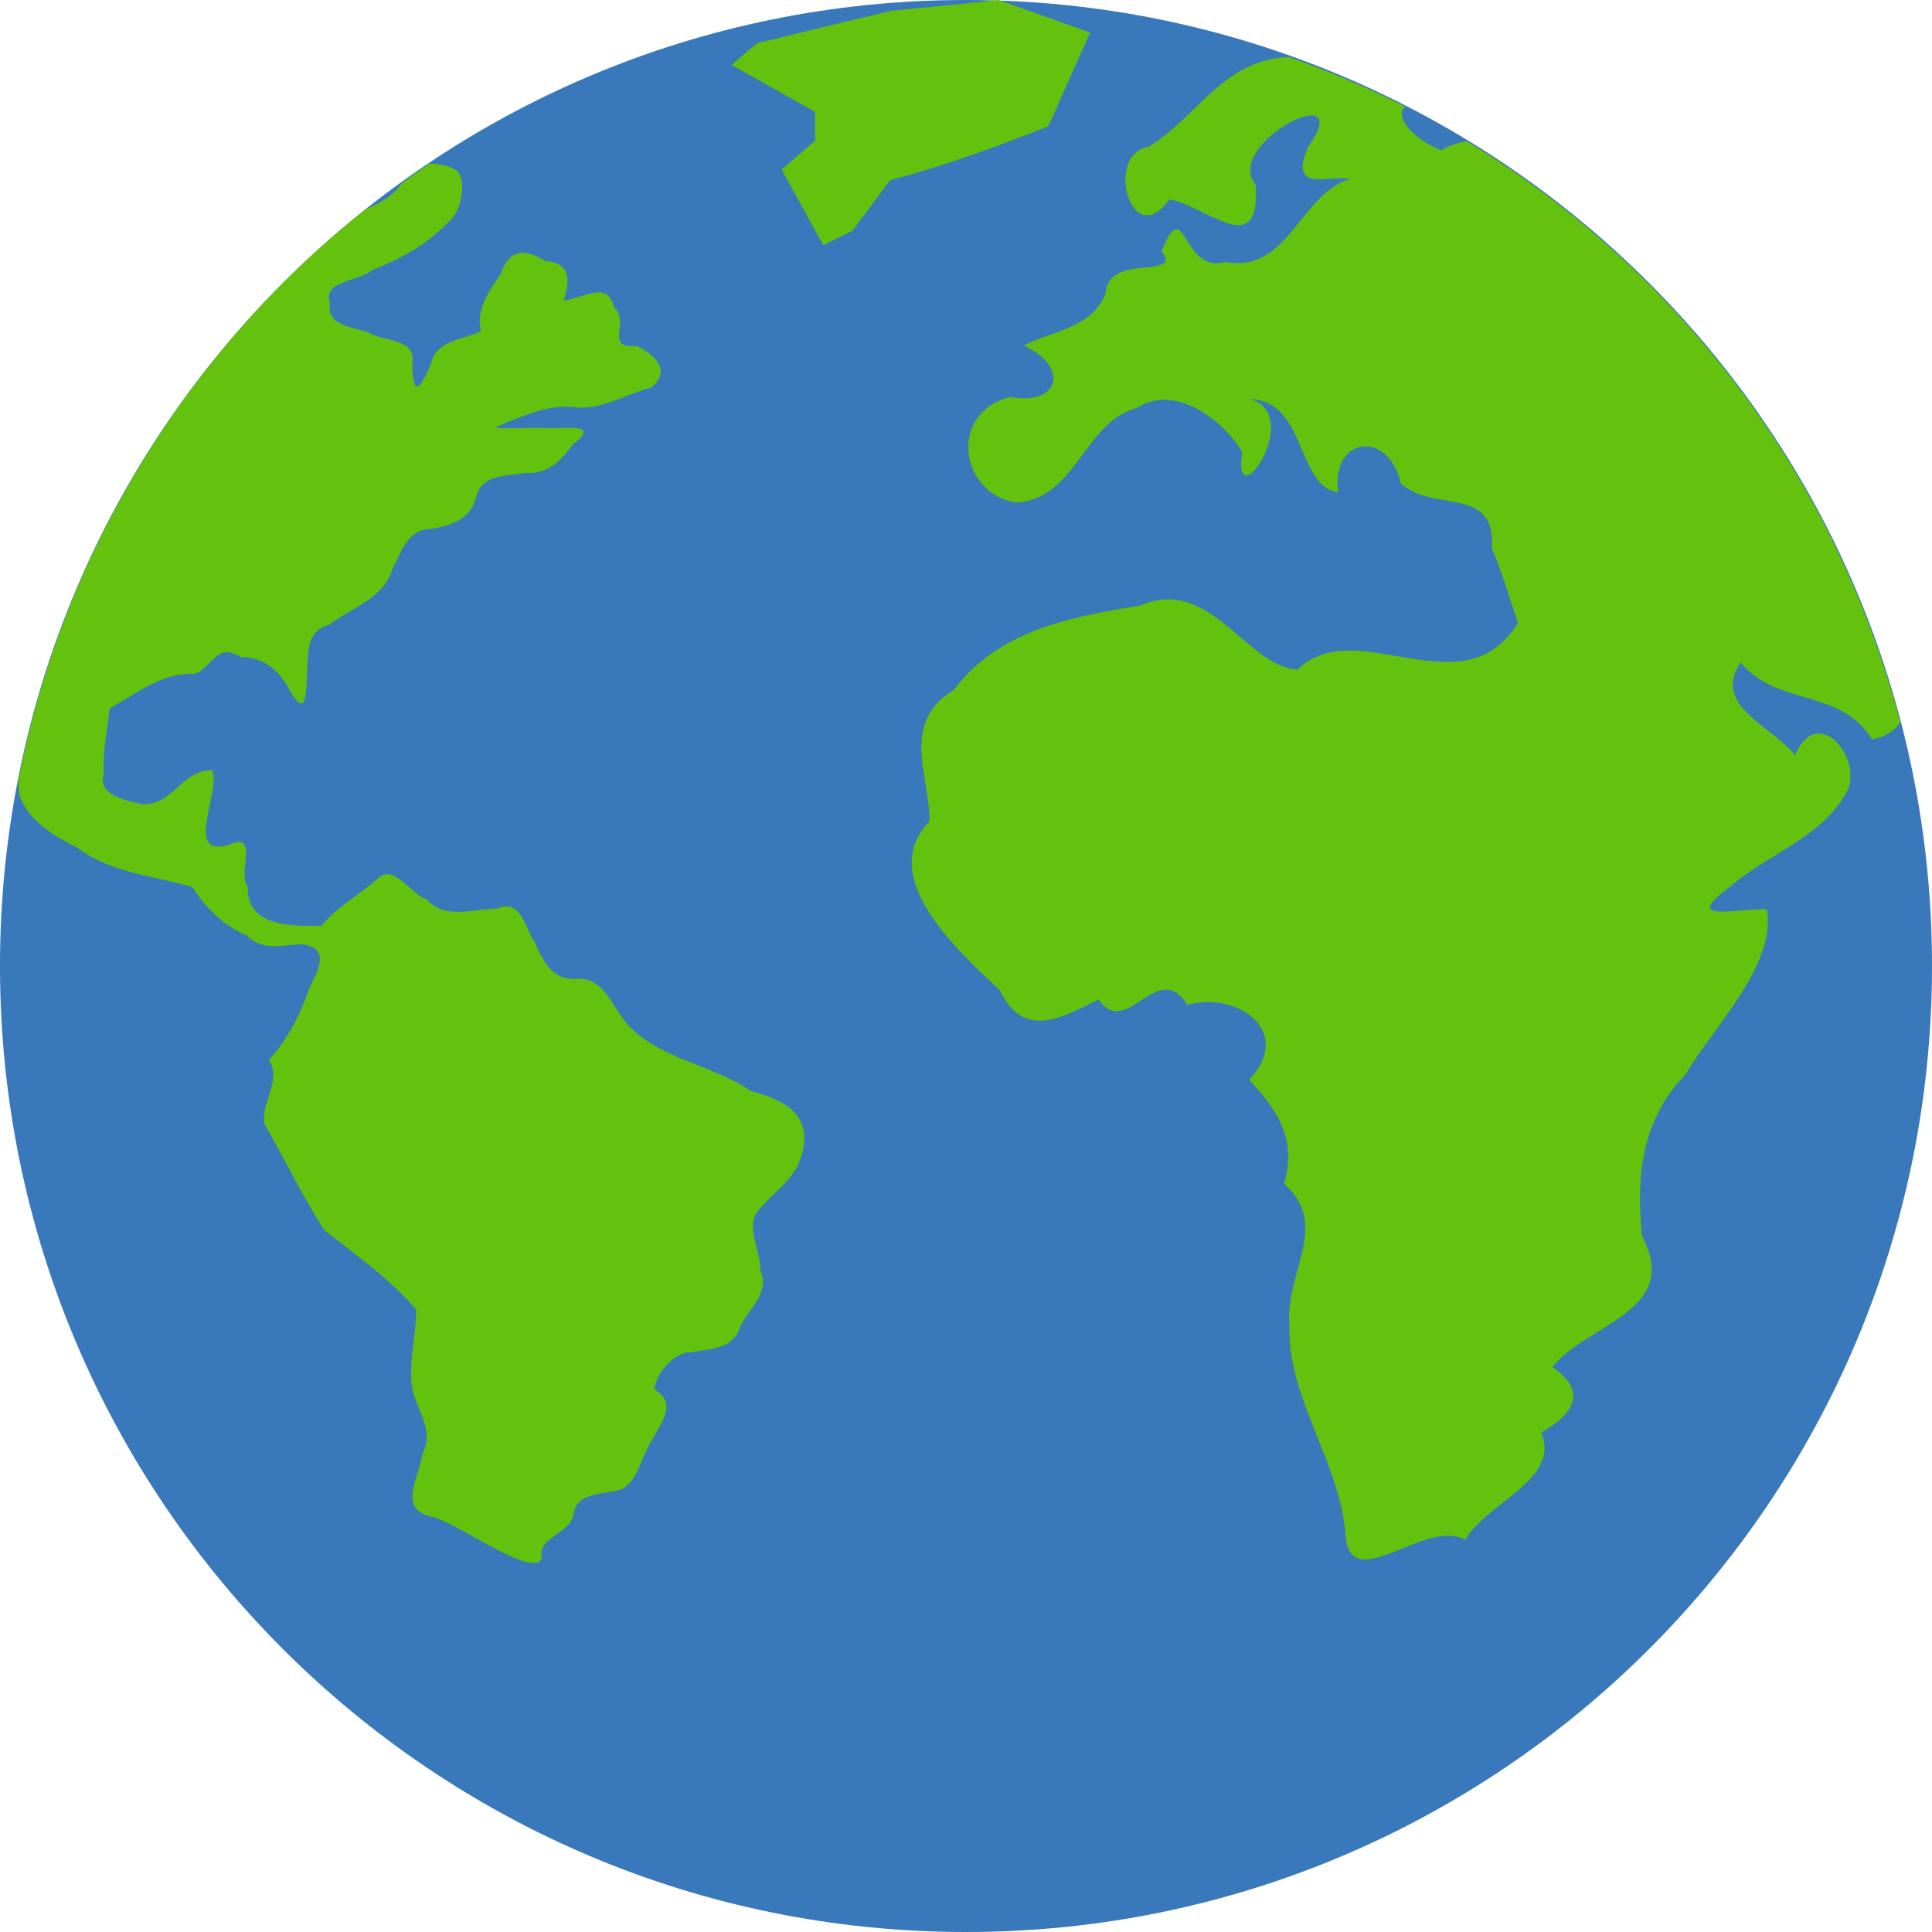
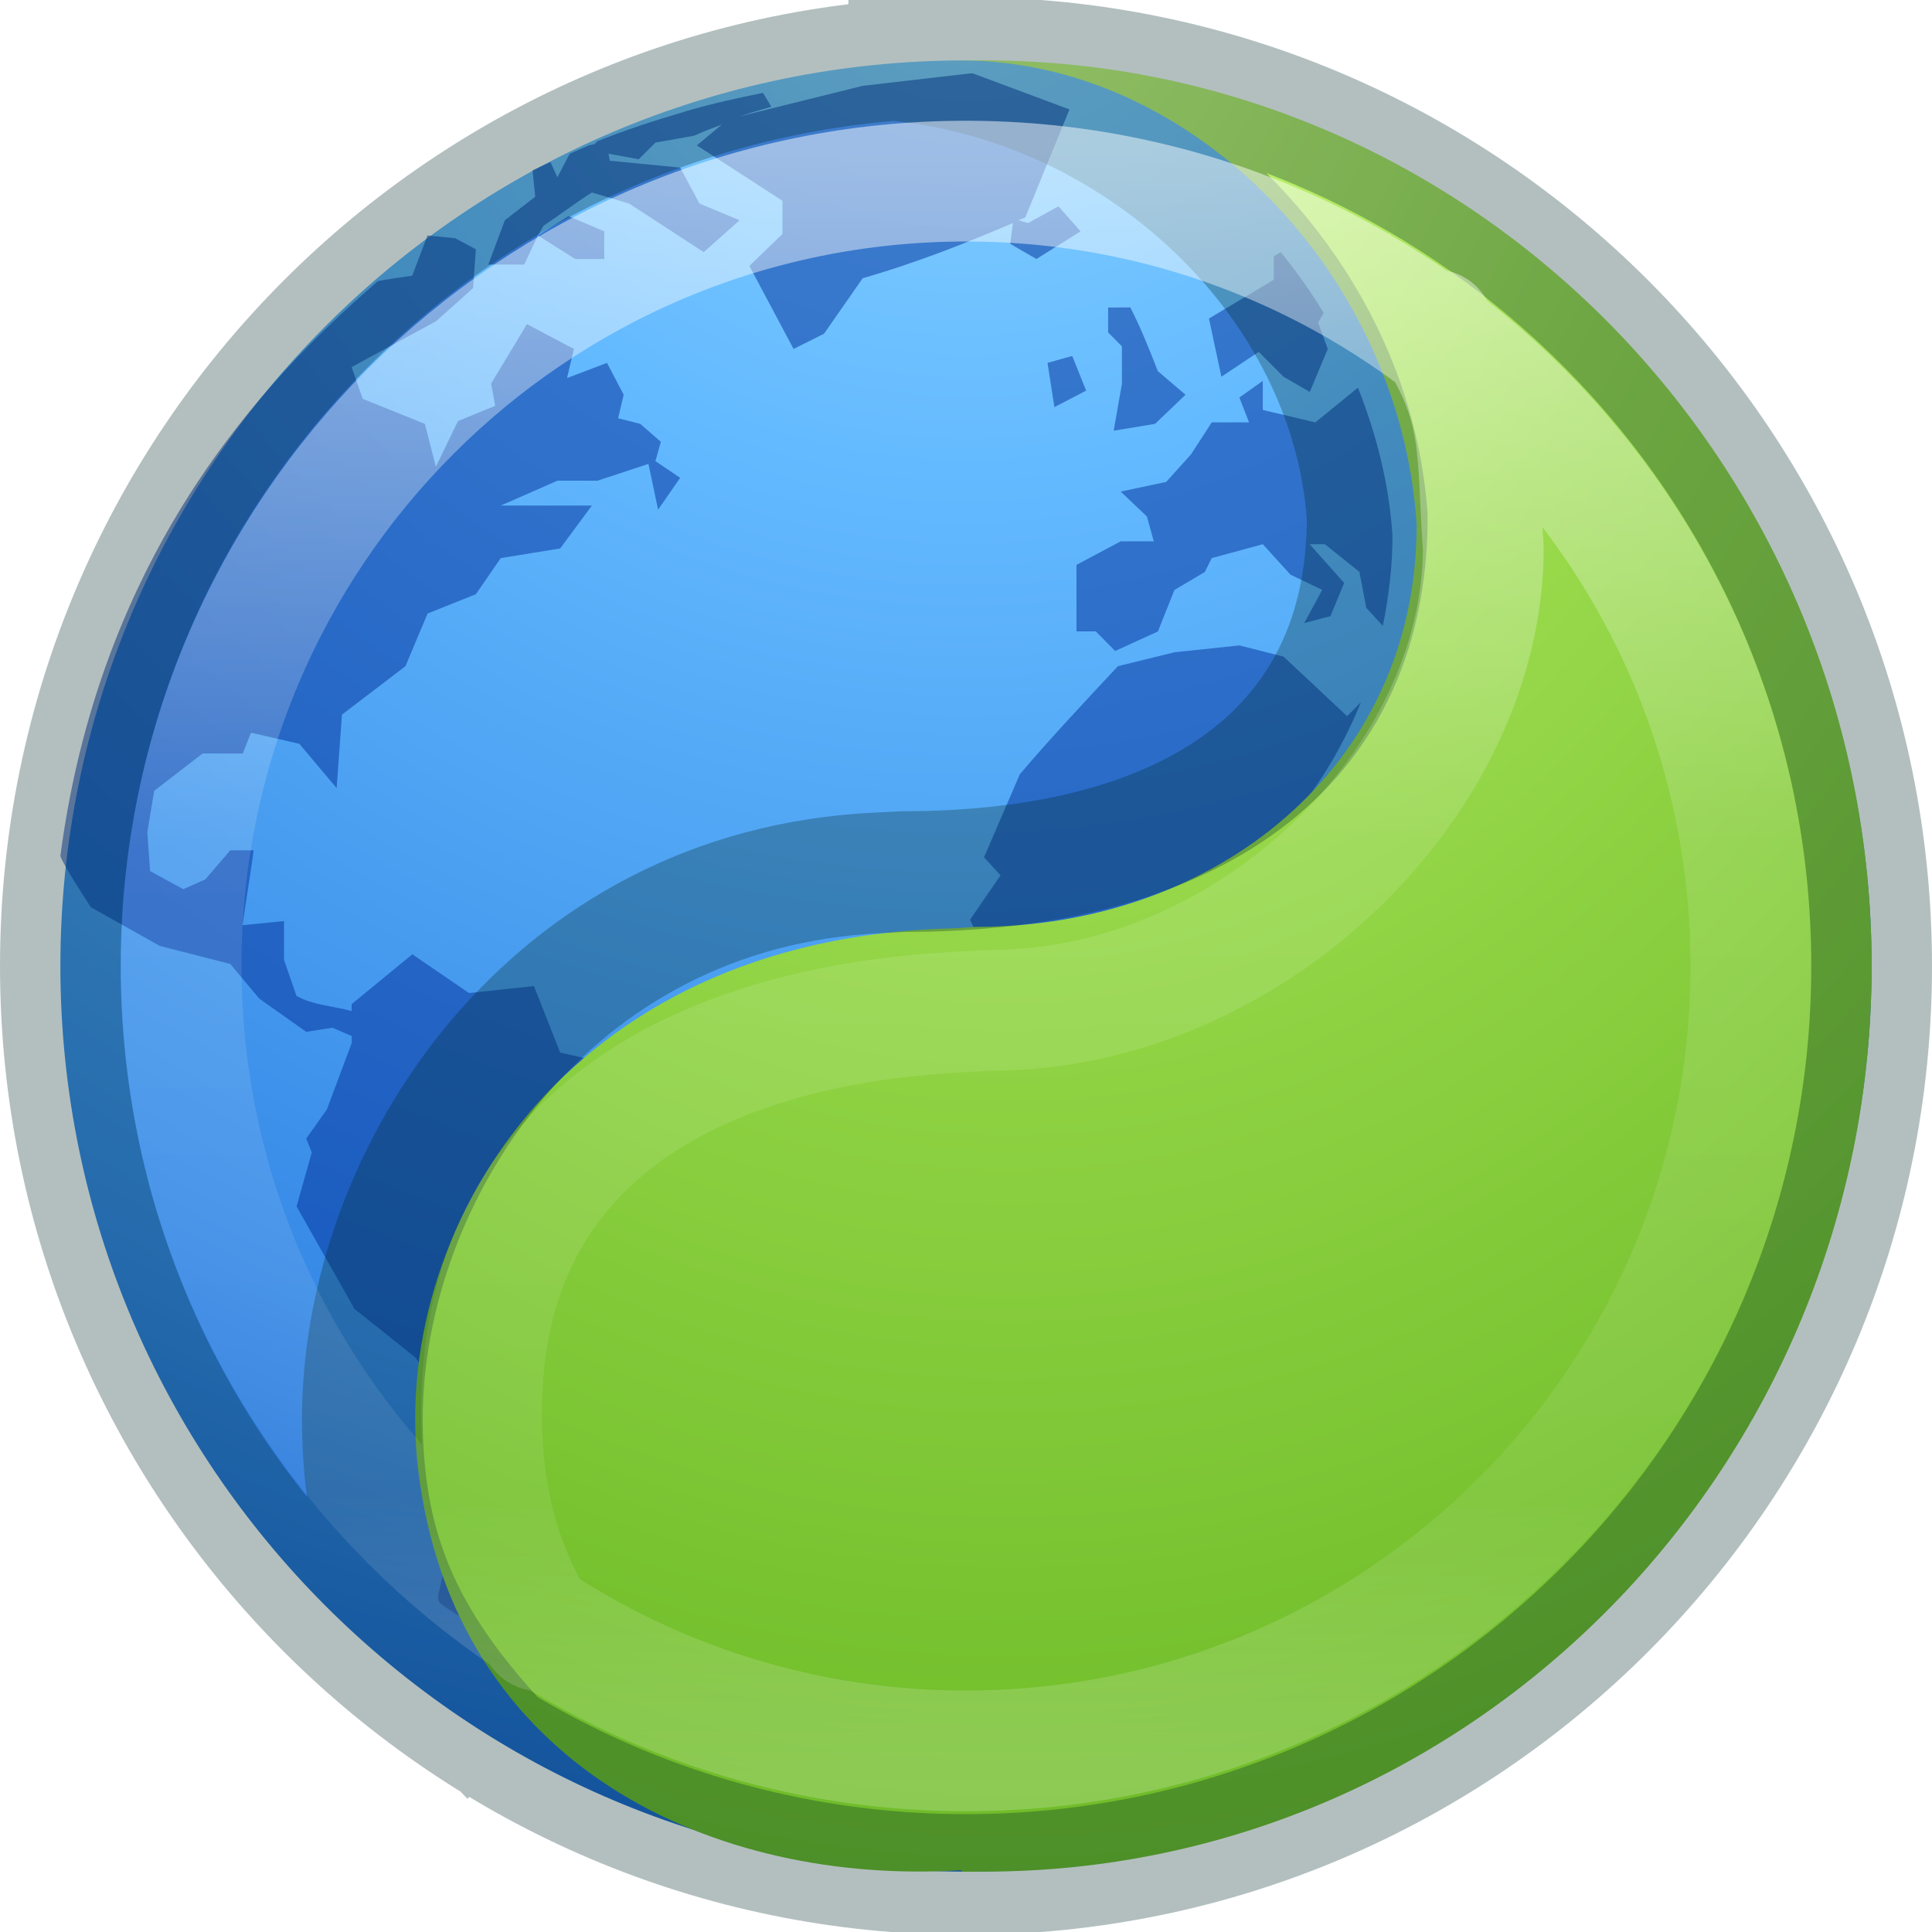
- <svg xmlns="http://www.w3.org/2000/svg" height="16" width="16" version="1.1" viewBox="0 0 16 16">
-   <g opacity=".97" transform="translate(0 -1036.4)">
-     <circle opacity="1" cx="8" cy="1044.4" r="8" fill="#3274b9" />
-     <path d="m8.268 1036.4c0.253 0.09 0.506 0.179 0.76 0.269-0.115 0.259-0.23 0.517-0.345 0.776-0.429 0.172-0.865 0.329-1.312 0.448l-0.311 0.418c-0.081 0.04-0.161 0.08-0.242 0.12-0.115-0.209-0.23-0.418-0.345-0.627 0.092-0.08 0.184-0.159 0.276-0.239v-0.239c-0.23-0.129-0.46-0.259-0.69-0.388 0.072-0.059 0.14-0.127 0.214-0.181 0.371-0.089 0.741-0.183 1.112-0.268 0.294-0.03 0.591-0.057 0.883-0.089z" fill="#60bf07" />
-     <path d="m3.555 1.355a8 8 0 0 0 -0.227 0.162c-0.072 0.106-0.186 0.166-0.307 0.221a8 8 0 0 0 -2.869 4.725c0.003 0.043 0.001 0.087 0.01 0.129 0.089 0.223 0.286 0.329 0.486 0.434 0.275 0.205 0.625 0.227 0.945 0.32 0.112 0.176 0.255 0.318 0.449 0.4 0.132 0.135 0.295 0.08 0.453 0.074 0.244 0.024 0.143 0.211 0.068 0.361-0.077 0.219-0.178 0.426-0.338 0.598 0.116 0.157-0.071 0.36-0.035 0.529 0.168 0.291 0.315 0.6 0.496 0.879 0.262 0.209 0.541 0.4 0.76 0.658 0.002 0.234-0.079 0.482-0.02 0.709 0.058 0.16 0.163 0.317 0.072 0.486-0.027 0.2-0.22 0.472 0.098 0.525 0.239 0.079 0.854 0.528 0.892 0.33-0.046-0.157 0.234-0.193 0.26-0.349 0.029-0.202 0.253-0.161 0.402-0.213 0.137-0.072 0.164-0.286 0.256-0.416 0.075-0.146 0.206-0.297 0.014-0.41 0.002-0.108 0.151-0.314 0.303-0.307 0.163-0.032 0.354-0.025 0.408-0.217 0.076-0.15 0.248-0.282 0.166-0.464 0.002-0.154-0.111-0.34-0.035-0.471 0.111-0.15 0.3-0.263 0.361-0.436 0.125-0.339-0.071-0.492-0.404-0.576-0.344-0.239-0.859-0.277-1.09-0.644-0.092-0.134-0.163-0.298-0.354-0.285-0.201 0.012-0.275-0.143-0.346-0.303-0.086-0.127-0.111-0.365-0.314-0.279-0.199 0-0.427 0.096-0.58-0.076-0.132-0.043-0.269-0.292-0.397-0.182-0.15 0.137-0.359 0.247-0.475 0.4-0.229 0-0.621 0.021-0.611-0.326-0.086-0.104 0.076-0.402-0.102-0.365-0.459 0.185-0.118-0.412-0.191-0.596-0.242-0.012-0.331 0.287-0.57 0.281-0.128-0.028-0.385-0.067-0.33-0.252-0.01-0.182 0.03-0.363 0.049-0.543 0.226-0.123 0.432-0.298 0.703-0.285 0.148-0.046 0.174-0.268 0.385-0.139 0.186 0 0.304 0.102 0.393 0.256 0.14 0.26 0.149 0.073 0.154-0.125 0.012-0.162-0.013-0.345 0.182-0.398 0.188-0.145 0.454-0.217 0.527-0.467 0.077-0.147 0.127-0.329 0.324-0.328 0.167-0.03 0.318-0.081 0.367-0.26 0.045-0.199 0.245-0.171 0.404-0.203 0.182 0.013 0.298-0.093 0.395-0.234 0.238-0.185-0.047-0.132-0.203-0.137-0.125-0.01-0.396 0.014-0.434-0.01 0.221-0.085 0.435-0.199 0.68-0.16 0.215 0.01 0.407-0.115 0.611-0.168 0.168-0.146 0.025-0.269-0.123-0.344-0.277 0.027-0.047-0.193-0.188-0.32-0.05-0.228-0.262-0.072-0.416-0.055 0.049-0.16 0.066-0.313-0.154-0.328-0.172-0.11-0.302-0.095-0.369 0.109-0.099 0.145-0.205 0.288-0.164 0.473-0.152 0.074-0.371 0.072-0.414 0.27-0.09 0.223-0.151 0.273-0.154 0 0.037-0.21-0.216-0.181-0.348-0.252-0.14-0.062-0.363-0.048-0.334-0.258-0.061-0.178 0.24-0.171 0.346-0.264 0.235-0.093 0.455-0.21 0.631-0.396 0.113-0.079 0.158-0.347 0.078-0.428-0.073-0.047-0.153-0.058-0.234-0.06z" transform="translate(0 1036.4)" fill="#60bf07" />
-     <path d="m10.678 0.473c-0.544 0.012-0.767 0.503-1.166 0.742-0.374 0.065-0.14 0.881 0.172 0.436 0.295 0.047 0.762 0.523 0.714-0.121-0.273-0.345 0.853-0.907 0.436-0.315-0.171 0.387 0.173 0.235 0.35 0.266-0.418 0.119-0.513 0.786-1.034 0.688-0.369 0.105-0.329-0.585-0.531-0.09 0.185 0.241-0.442 0.009-0.463 0.35-0.113 0.304-0.5 0.322-0.676 0.434 0.379 0.174 0.296 0.5-0.111 0.424-0.521 0.128-0.423 0.801 0.045 0.875 0.501-0.027 0.557-0.665 1.004-0.785 0.348-0.223 0.773 0.175 0.869 0.371-0.086 0.57 0.526-0.315 0.065-0.443 0.468 0.016 0.382 0.72 0.73 0.773-0.061-0.462 0.415-0.525 0.518-0.076 0.265 0.249 0.792 0.011 0.755 0.539 0.086 0.199 0.144 0.411 0.217 0.615-0.453 0.744-1.339-0.087-1.826 0.389-0.423-0.023-0.724-0.784-1.306-0.529-0.574 0.09-1.18 0.209-1.541 0.699-0.46 0.268-0.185 0.763-0.203 1.088-0.447 0.463 0.246 1.079 0.586 1.4 0.199 0.422 0.532 0.212 0.817 0.074 0.228 0.341 0.49-0.351 0.734 0.045 0.418-0.116 0.887 0.222 0.512 0.621 0.236 0.251 0.396 0.49 0.289 0.861 0.389 0.344 0.004 0.739 0.045 1.166-0.023 0.603 0.413 1.126 0.463 1.73 0.031 0.544 0.662-0.138 0.992 0.053 0.185-0.319 0.795-0.498 0.629-0.889 0.28-0.158 0.384-0.347 0.092-0.543 0.295-0.364 1.074-0.459 0.744-1.086-0.052-0.49-0.002-0.965 0.357-1.334 0.247-0.413 0.757-0.913 0.676-1.371-0.229-0.012-0.727 0.124-0.307-0.184 0.319-0.281 0.793-0.418 0.985-0.82 0.092-0.291-0.27-0.687-0.444-0.272-0.202-0.253-0.69-0.406-0.451-0.769 0.304 0.373 0.817 0.205 1.09 0.639 0.119-0.024 0.188-0.076 0.232-0.141a8 8 0 0 0 -3.591 -4.814c-0.071 0.011-0.142 0.035-0.213 0.076-0.279-0.12-0.38-0.302-0.293-0.361a8 8 0 0 0 -0.961 -0.41z" transform="translate(0 1036.4)" fill="#60bf07" />
-   </g>
+ <svg xmlns="http://www.w3.org/2000/svg" xmlns:xlink="http://www.w3.org/1999/xlink" id="svg3123" height="16" width="16" version="1.1">
+   <defs id="defs3125">
+     <linearGradient id="linearGradient2867-449-88-871-390-598-476-591-434-148-57-177-3-8">
+       <stop offset="0" style="stop-color:#8cd5ff;stop-opacity:1" id="stop3750-8-9" />
+       <stop offset="0.262" style="stop-color:#64baff;stop-opacity:1" id="stop3752-3-2" />
+       <stop offset="0.705" style="stop-color:#3689e6;stop-opacity:1" id="stop3754-7-2" />
+       <stop offset="1" style="stop-color:#0d52bf;stop-opacity:1" id="stop3756-9-3" />
+     </linearGradient>
+     <radialGradient gradientTransform="matrix(0,0.8989257,-0.9509562,-1.6561642e-8,16.0354,-6.014685)" gradientUnits="userSpaceOnUse" xlink:href="#linearGradient2867-449-88-871-390-598-476-591-434-148-57-177-3-8" id="radialGradient3119" fy="8.45" fx="5.78" r="20" cy="8.45" cx="5.78" />
+     <linearGradient x1="71.204" y1="15.369" x2="71.204" y2="40.496" id="linearGradient4338-5-6" xlink:href="#linearGradient4806-2-9-2" gradientUnits="userSpaceOnUse" gradientTransform="matrix(0.5389935,0,0,0.5390245,-30.90246,-7.020941)" />
+     <linearGradient id="linearGradient4806-2-9-2">
+       <stop id="stop4808-4-6-7" style="stop-color:#ffffff;stop-opacity:1" offset="0" />
+       <stop id="stop4810-0-9-3" style="stop-color:#ffffff;stop-opacity:0.235" offset="0.424" />
+       <stop id="stop4812-8-7-9" style="stop-color:#ffffff;stop-opacity:0.157" offset="0.821" />
+       <stop id="stop4814-0-7-4" style="stop-color:#ffffff;stop-opacity:0.392" offset="1" />
+     </linearGradient>
+     <radialGradient cx="-1.265" cy="8.45" r="20" fx="0.667" fy="8.45" id="radialGradient3126-7-25-24-9" xlink:href="#linearGradient4223" gradientUnits="userSpaceOnUse" gradientTransform="matrix(0,1.437018,-1.131522,-1.6315828e-8,17.91829,-1.380598)" />
+     <linearGradient id="linearGradient4223">
+       <stop id="stop4225" style="stop-color:#d1ff82;stop-opacity:1" offset="0" />
+       <stop id="stop4227" style="stop-color:#9bdb4d;stop-opacity:1" offset="0.262" />
+       <stop id="stop4229" style="stop-color:#68b723;stop-opacity:1" offset="0.661" />
+       <stop id="stop4231" style="stop-color:#3a9104;stop-opacity:1" offset="1" />
+     </linearGradient>
+   </defs>
+   <path d="m 8,0.5 c -4.138,0 -7.5,3.362 -7.5,7.5 C 0.5,12.138 3.862,15.5 8,15.5 12.138,15.5 15.5,12.138 15.5,8 15.5,3.862 12.138,0.5 8,0.5 Z" id="path2555-7" style="color:#000000;display:inline;overflow:visible;visibility:visible;fill:url(#radialGradient3119);fill-opacity:1;fill-rule:nonzero;stroke:none;stroke-width:1;stroke-linecap:round;stroke-linejoin:round;stroke-miterlimit:4;stroke-dasharray:none;stroke-dashoffset:0;stroke-opacity:1;marker:none;enable-background:accumulate" />
+   <path style="color:#000000;display:inline;overflow:visible;visibility:visible;opacity:0.5;fill:#002e99;fill-opacity:1;fill-rule:nonzero;stroke:none;stroke-width:1;marker:none;enable-background:accumulate" id="path6534-2-8" d="M 8.034,0.608 7.143,0.711 6.125,0.964 c 0.086,-0.029 0.174,-0.053 0.263,-0.08 l -0.069,-0.115 c -0.214,0.043 -0.422,0.089 -0.629,0.149 -0.01,0.003 -0.024,0.008 -0.034,0.011 -0.243,0.072 -0.477,0.147 -0.709,0.241 l -0.023,0.023 -0.046,0.011 c -0.053,0.022 -0.108,0.046 -0.16,0.069 L 4.616,1.468 4.559,1.342 C 4.511,1.364 4.457,1.388 4.41,1.411 L 4.433,1.629 4.181,1.824 4.044,2.191 l 0.297,0 0.114,-0.241 0.046,-0.08 C 4.634,1.781 4.767,1.68 4.902,1.594 l 0.309,0.092 C 5.415,1.818 5.623,1.956 5.828,2.088 L 6.125,1.824 5.793,1.686 5.633,1.388 5.05,1.331 5.039,1.273 5.29,1.319 5.428,1.181 5.748,1.124 c 0.075,-0.034 0.153,-0.064 0.229,-0.092 l -0.206,0.172 0.709,0.459 0,0.275 -0.274,0.264 0.366,0.688 0.252,-0.126 0.32,-0.459 C 7.585,2.176 7.971,2.026 8.389,1.847 L 8.366,2.019 8.583,2.145 8.949,1.916 8.766,1.709 8.514,1.847 8.434,1.824 c 0.018,-0.008 0.039,-0.015 0.057,-0.023 L 8.857,0.906 8.057,0.608 c -0.011,-2.26e-4 -0.012,1.86e-4 -0.023,0 z m -3.579,1.342 0.309,0.195 0.24,0 0,-0.229 -0.297,-0.126 z m -0.915,0 -0.126,0.333 c 0,0 -0.227,0.032 -0.286,0.046 C 2.377,2.986 0.853,4.407 0.5,7.088 0.514,7.15 0.752,7.513 0.752,7.513 l 0.572,0.321 0.583,0.149 0.24,0.287 0.389,0.275 0.217,-0.034 0.16,0.069 0,0.057 -0.206,0.551 -0.171,0.241 0.046,0.115 -0.126,0.447 0.48,0.849 0.503,0.401 0.217,0.31 -0.023,0.619 0.16,0.344 -0.16,0.677 c -0.003,0.009 -0.011,0.035 0,0.069 0.021,0.068 0.883,0.52 0.938,0.482 0.013,-0.01 0.011,-0.014 0.023,-0.023 -0.304,-0.543 -0.48,-1.168 -0.48,-1.835 0,-1.057 0.443,-2.001 1.143,-2.684 L 5.05,8.809 4.639,8.717 4.422,8.166 3.884,8.224 3.415,7.903 2.912,8.316 l 0,0.057 C 2.763,8.332 2.588,8.324 2.455,8.247 l -0.103,-0.298 0,-0.321 -0.343,0.034 C 2.037,7.456 2.073,7.248 2.101,7.042 l -0.194,0 L 1.7,7.283 1.518,7.364 1.243,7.214 1.22,6.893 1.277,6.549 1.678,6.24 l 0.332,0 0.069,-0.172 0.4,0.092 0.309,0.367 L 2.832,5.918 3.358,5.517 3.541,5.081 3.941,4.921 4.147,4.622 4.639,4.542 4.902,4.187 l -0.755,0 0.469,-0.206 0.332,0 L 5.37,3.842 5.45,4.221 5.633,3.957 5.428,3.819 5.473,3.659 5.302,3.51 5.119,3.464 5.165,3.269 5.027,3.005 4.696,3.131 4.753,2.89 4.364,2.684 4.067,3.177 4.101,3.361 3.793,3.487 3.61,3.865 3.518,3.51 3.004,3.303 2.912,3.04 3.61,2.661 3.918,2.386 3.941,2.065 3.77,1.973 Z m 7.066,0.138 -0.057,0.034 0,0.195 -0.537,0.321 0.103,0.482 0.309,-0.206 0.206,0.206 0.217,0.126 0.149,-0.356 -0.08,-0.218 0.046,-0.08 C 10.855,2.412 10.736,2.249 10.607,2.088 Z m -1.429,0.459 0,0.206 0.114,0.115 0,0.31 L 9.223,3.567 9.566,3.51 9.818,3.269 9.589,3.074 C 9.517,2.891 9.451,2.722 9.361,2.546 Z M 8.88,2.948 8.675,3.005 8.732,3.372 8.995,3.235 Z m 1.578,0.206 -0.194,0.138 0.08,0.206 -0.309,0 -0.171,0.264 -0.206,0.229 -0.377,0.08 0.217,0.206 0.057,0.206 -0.274,0 -0.366,0.195 0,0.551 0.16,0 L 9.235,5.391 9.589,5.23 9.726,4.886 9.978,4.737 10.035,4.622 l 0.423,-0.115 0.229,0.252 0.263,0.126 -0.149,0.275 0.217,-0.057 0.114,-0.275 -0.286,-0.321 0.126,0 0.286,0.229 0.057,0.298 0.137,0.149 c 0.049,-0.239 0.08,-0.492 0.08,-0.746 -0.028,-0.43 -0.132,-0.836 -0.286,-1.227 L 10.893,3.498 10.458,3.395 Z M 10.264,5.345 9.726,5.402 9.258,5.517 C 8.988,5.807 8.701,6.111 8.446,6.412 L 8.149,7.1 8.286,7.249 8.034,7.616 8.252,8.098 c 1.369,-0.144 2.522,-1.049 3.018,-2.282 l -0.114,0.115 -0.526,-0.493 z" />
+   <path style="color:#000000;clip-rule:nonzero;display:inline;overflow:visible;visibility:visible;opacity:1;isolation:auto;mix-blend-mode:normal;color-interpolation:sRGB;color-interpolation-filters:linearRGB;solid-color:#000000;solid-opacity:1;fill:url(#radialGradient3126-7-25-24-9);fill-opacity:1;fill-rule:nonzero;stroke:none;stroke-width:1;stroke-linecap:butt;stroke-linejoin:miter;stroke-miterlimit:4;stroke-dasharray:none;stroke-dashoffset:0;stroke-opacity:1;marker:none;color-rendering:auto;image-rendering:auto;shape-rendering:auto;text-rendering:auto;enable-background:accumulate" id="path2555-1-1-8" d="m 7.963,0.501 c 1.909,0 3.638,1.767 3.769,3.846 2e-6,2.016 -1.674,3.329 -3.65,3.329 L 7.893,7.688 c -3.254,0.077 -4.659,2.542 -4.431,4.474 0.293,2.483 2.474,3.456 4.501,3.326 l 0,0.012 c 0.063,0.002 0.125,0 0.188,0 4.054,0 7.349,-3.362 7.349,-7.5 0,-4.138 -3.294,-7.5 -7.349,-7.5 -0.063,0 -0.126,-0.002 -0.188,-9e-6 z" />
+   <path id="path3871" style="color:#000000;display:inline;overflow:visible;visibility:visible;opacity:0.3;fill:none;stroke:#002728;stroke-width:1;marker:none;enable-background:accumulate;stroke-opacity:1" d="M 8,0.476 C 3.862,0.476 0.5,3.848 0.5,8 0.5,12.152 3.862,15.524 8,15.524 12.138,15.524 15.5,12.152 15.5,8 15.5,3.848 12.138,0.476 8,0.476 Z m -0.974,0.006 c 2.164,0 4.148,1.708 4.297,3.798 3e-6,2.027 -1.599,2.938 -3.838,2.938 l -0.215,0.011 C 4.539,7.355 3.001,9.735 3.001,11.75 c 0,1.155 0.384,1.92 1.23,2.8" />
+   <path id="path4455" style="color:#000000;display:inline;overflow:visible;visibility:visible;opacity:0.5;fill:none;stroke:url(#linearGradient4338-5-6);stroke-width:1;stroke-linecap:round;stroke-linejoin:round;stroke-miterlimit:4;stroke-dasharray:none;stroke-dashoffset:0;stroke-opacity:1;marker:none;enable-background:accumulate" d="M 14.5,8 C 14.5,11.59 11.59,14.5 8,14.5 4.41,14.5 1.5,11.59 1.5,8 1.5,4.41 4.41,1.5 8,1.5 11.59,1.5 14.5,4.41 14.5,8 Z M 11.877,2.73 c 0.42,0.655 0.35,1.011 0.407,1.808 3e-6,1.941 -1.934,3.829 -4.079,3.829 l -0.206,0.011 c -2.106,0.097 -4.011,0.973 -4.011,3.317 0,0.717 0.155,1.277 0.484,1.811" />
</svg>
